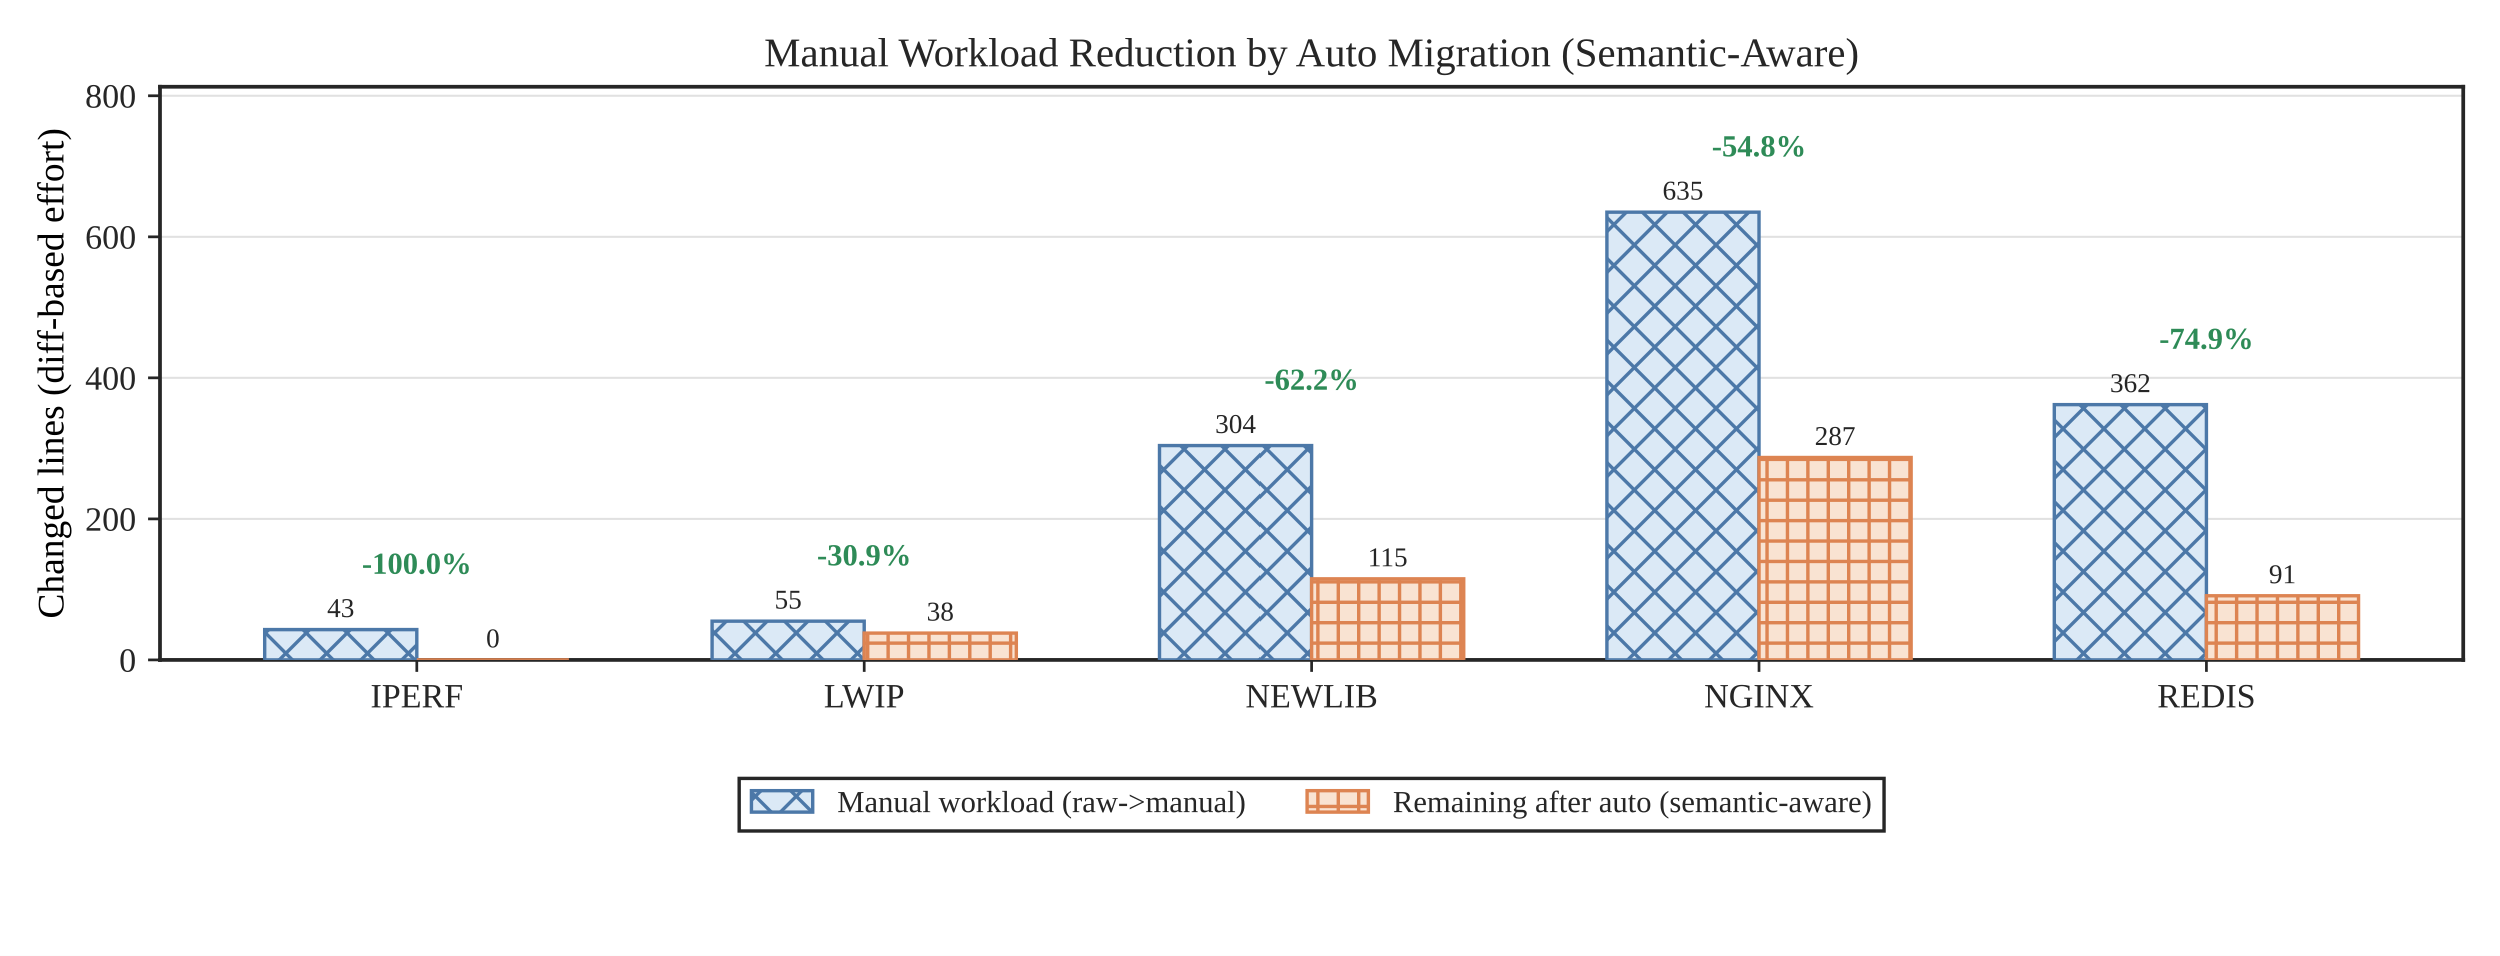
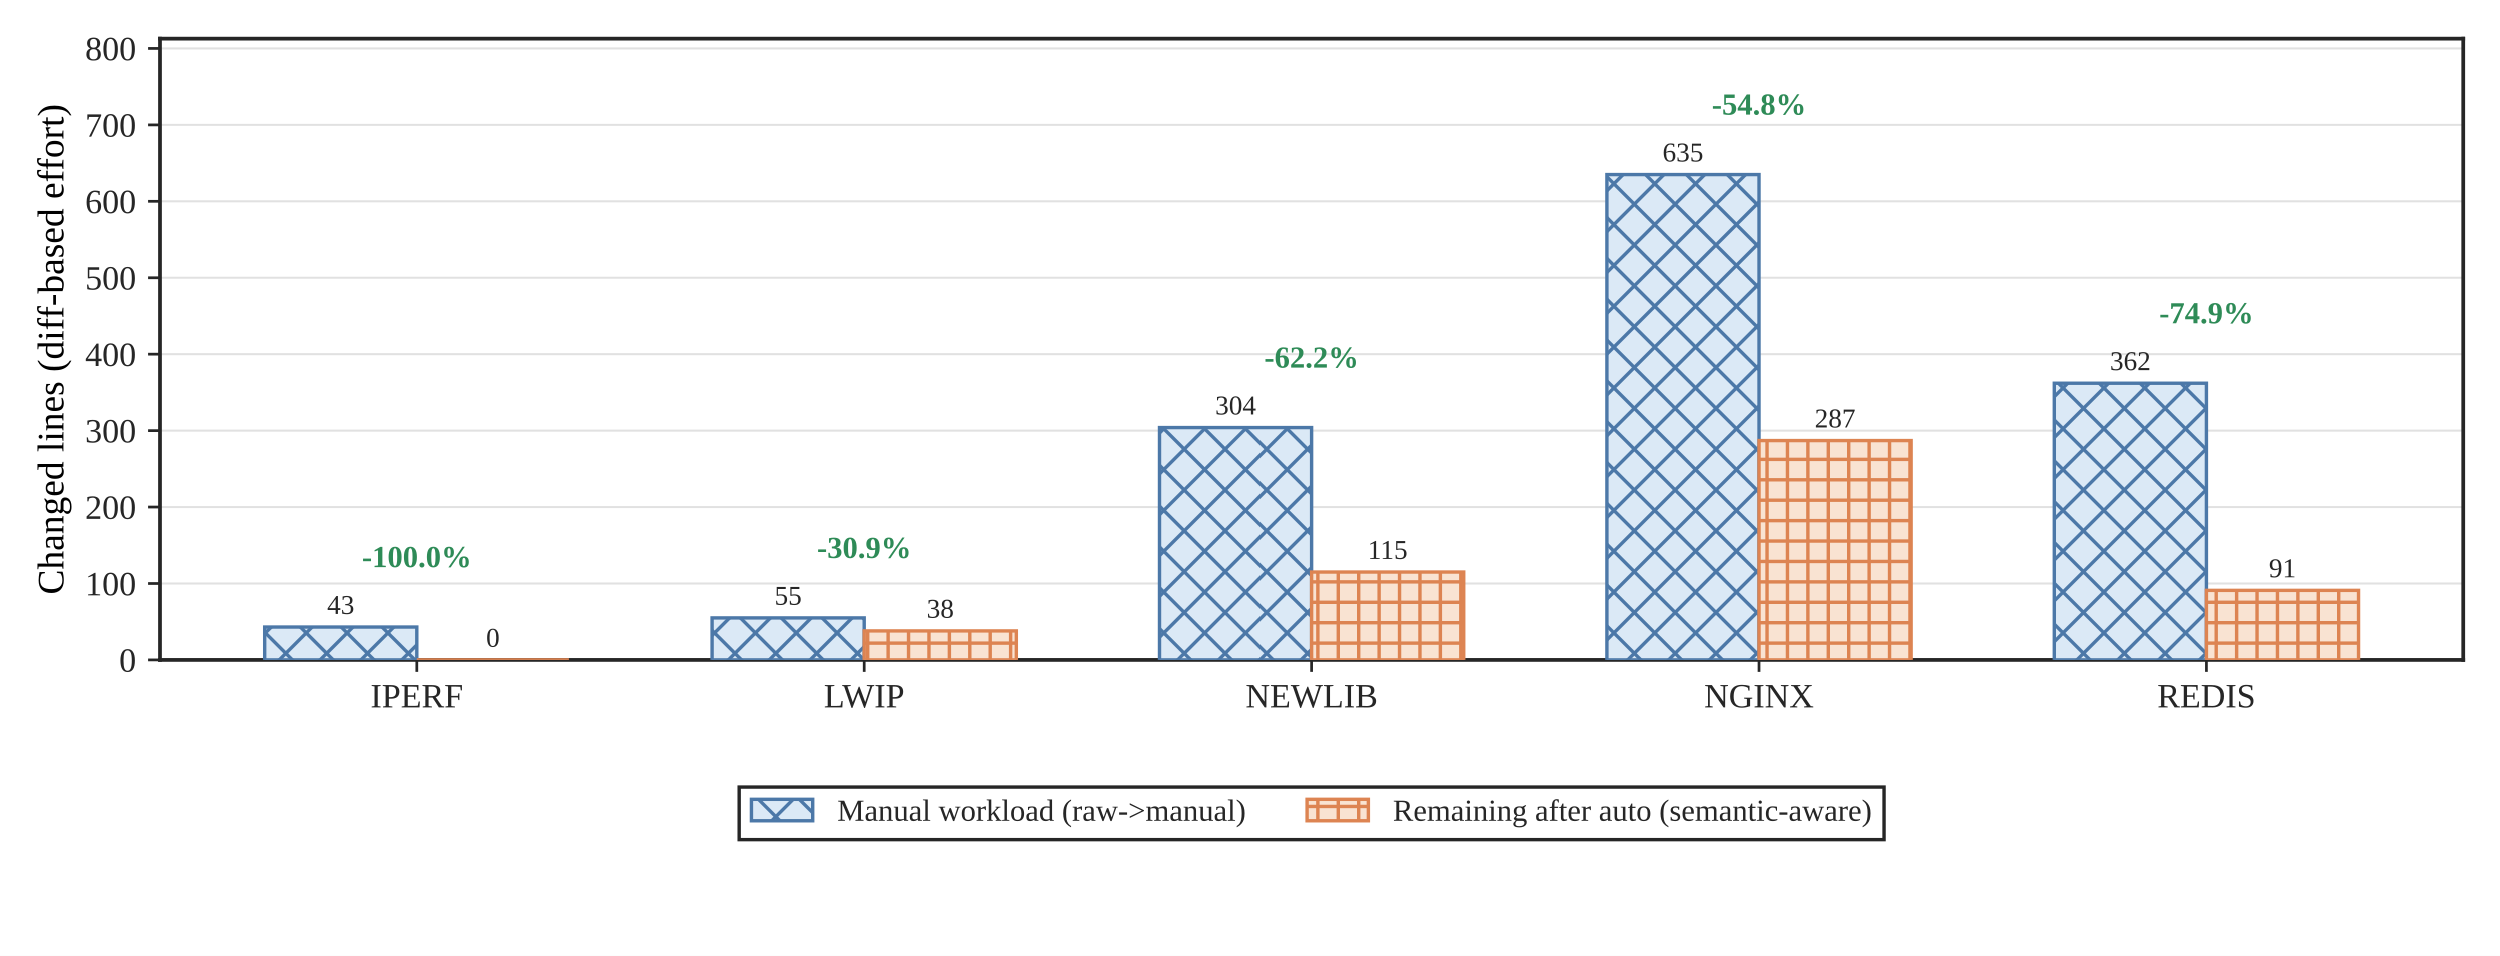
<svg xmlns="http://www.w3.org/2000/svg" xmlns:xlink="http://www.w3.org/1999/xlink" width="734.4pt" height="280.8pt" viewBox="0 0 734.4 280.8" version="1.1">
  <defs>
    <style type="text/css">*{stroke-linejoin: round; stroke-linecap: butt}</style>
  </defs>
  <g id="figure_1">
    <g id="patch_1">
      <path d="M 0 280.8  L 734.4 280.8  L 734.4 0  L 0 0  z " style="fill: #ffffff" />
    </g>
    <g id="axes_1">
      <g id="patch_2">
-         <path d="M 47 193.859  L 723.6 193.859  L 723.6 25.485  L 47 25.485  z " style="fill: #ffffff" />
+         <path d="M 47 193.859  L 723.6 193.859  L 723.6 11.355  L 47 11.355  z " style="fill: #ffffff" />
      </g>
      <g id="matplotlib.axis_1">
        <g id="xtick_1">
          <g id="line2d_1">
            <defs>
-               <path id="m99cdabc87c" d="M 0 0  L 0 3.5  " style="stroke: #262626; stroke-width: 0.8" />
+               <path id="mfc7e3feb77" d="M 0 0  L 0 3.5  " style="stroke: #262626; stroke-width: 0.8" />
            </defs>
            <g>
-               <use xlink:href="#m99cdabc87c" x="122.441" y="193.859" style="fill: #262626; stroke: #262626; stroke-width: 0.8" />
+               <use xlink:href="#mfc7e3feb77" x="122.441" y="193.859" style="fill: #262626; stroke: #262626; stroke-width: 0.8" />
            </g>
          </g>
          <g id="text_1">
            <text style="font-size: 10px; font-family: 'Times New Roman'; text-anchor: middle; fill: #262626" x="122.441" y="207.803" transform="rotate(-0 122.4406 207.8031)">IPERF</text>
          </g>
        </g>
        <g id="xtick_2">
          <g id="line2d_2">
            <g>
-               <use xlink:href="#m99cdabc87c" x="253.87" y="193.859" style="fill: #262626; stroke: #262626; stroke-width: 0.8" />
+               <use xlink:href="#mfc7e3feb77" x="253.87" y="193.859" style="fill: #262626; stroke: #262626; stroke-width: 0.8" />
            </g>
          </g>
          <g id="text_2">
            <text style="font-size: 10px; font-family: 'Times New Roman'; text-anchor: middle; fill: #262626" x="253.87" y="207.803" transform="rotate(-0 253.8703 207.8031)">LWIP</text>
          </g>
        </g>
        <g id="xtick_3">
          <g id="line2d_3">
            <g>
-               <use xlink:href="#m99cdabc87c" x="385.3" y="193.859" style="fill: #262626; stroke: #262626; stroke-width: 0.8" />
+               <use xlink:href="#mfc7e3feb77" x="385.3" y="193.859" style="fill: #262626; stroke: #262626; stroke-width: 0.8" />
            </g>
          </g>
          <g id="text_3">
            <text style="font-size: 10px; font-family: 'Times New Roman'; text-anchor: middle; fill: #262626" x="385.3" y="207.803" transform="rotate(-0 385.3 207.8031)">NEWLIB</text>
          </g>
        </g>
        <g id="xtick_4">
          <g id="line2d_4">
            <g>
-               <use xlink:href="#m99cdabc87c" x="516.73" y="193.859" style="fill: #262626; stroke: #262626; stroke-width: 0.8" />
+               <use xlink:href="#mfc7e3feb77" x="516.73" y="193.859" style="fill: #262626; stroke: #262626; stroke-width: 0.8" />
            </g>
          </g>
          <g id="text_4">
            <text style="font-size: 10px; font-family: 'Times New Roman'; text-anchor: middle; fill: #262626" x="516.73" y="207.803" transform="rotate(-0 516.7297 207.8031)">NGINX</text>
          </g>
        </g>
        <g id="xtick_5">
          <g id="line2d_5">
            <g>
-               <use xlink:href="#m99cdabc87c" x="648.159" y="193.859" style="fill: #262626; stroke: #262626; stroke-width: 0.8" />
+               <use xlink:href="#mfc7e3feb77" x="648.159" y="193.859" style="fill: #262626; stroke: #262626; stroke-width: 0.8" />
            </g>
          </g>
          <g id="text_5">
            <text style="font-size: 10px; font-family: 'Times New Roman'; text-anchor: middle; fill: #262626" x="648.159" y="207.803" transform="rotate(-0 648.1594 207.8031)">REDIS</text>
          </g>
        </g>
      </g>
      <g id="matplotlib.axis_2">
        <g id="ytick_1">
          <g id="line2d_6">
-             <path d="M 47 193.859  L 723.6 193.859  " clip-path="url(#p98d83aafa4)" style="fill: none; stroke: #d9d9d9; stroke-opacity: 0.8; stroke-width: 0.6; stroke-linecap: square" />
+             <path d="M 47 193.859  L 723.6 193.859  " clip-path="url(#pe25601531f)" style="fill: none; stroke: #d9d9d9; stroke-opacity: 0.8; stroke-width: 0.6; stroke-linecap: square" />
          </g>
          <g id="line2d_7">
            <defs>
-               <path id="m2b769eacbb" d="M 0 0  L -3.5 0  " style="stroke: #262626; stroke-width: 0.8" />
+               <path id="m39e18e48b9" d="M 0 0  L -3.5 0  " style="stroke: #262626; stroke-width: 0.8" />
            </defs>
            <g>
-               <use xlink:href="#m2b769eacbb" x="47" y="193.859" style="fill: #262626; stroke: #262626; stroke-width: 0.8" />
+               <use xlink:href="#m39e18e48b9" x="47" y="193.859" style="fill: #262626; stroke: #262626; stroke-width: 0.8" />
            </g>
          </g>
          <g id="text_6">
            <text style="font-size: 10px; font-family: 'Times New Roman'; text-anchor: end; fill: #262626" x="40" y="197.331" transform="rotate(-0 40 197.3312)">0</text>
          </g>
        </g>
        <g id="ytick_2">
          <g id="line2d_8">
-             <path d="M 47 152.429  L 723.6 152.429  " clip-path="url(#p98d83aafa4)" style="fill: none; stroke: #d9d9d9; stroke-opacity: 0.8; stroke-width: 0.6; stroke-linecap: square" />
+             <path d="M 47 171.406  L 723.6 171.406  " clip-path="url(#pe25601531f)" style="fill: none; stroke: #d9d9d9; stroke-opacity: 0.8; stroke-width: 0.6; stroke-linecap: square" />
          </g>
          <g id="line2d_9">
            <g>
-               <use xlink:href="#m2b769eacbb" x="47" y="152.429" style="fill: #262626; stroke: #262626; stroke-width: 0.8" />
+               <use xlink:href="#m39e18e48b9" x="47" y="171.406" style="fill: #262626; stroke: #262626; stroke-width: 0.8" />
            </g>
          </g>
          <g id="text_7">
-             <text style="font-size: 10px; font-family: 'Times New Roman'; text-anchor: end; fill: #262626" x="40" y="155.901" transform="rotate(-0 40 155.9005)">200</text>
+             <text style="font-size: 10px; font-family: 'Times New Roman'; text-anchor: end; fill: #262626" x="40" y="174.877" transform="rotate(-0 40 174.8775)">100</text>
          </g>
        </g>
        <g id="ytick_3">
          <g id="line2d_10">
-             <path d="M 47 110.998  L 723.6 110.998  " clip-path="url(#p98d83aafa4)" style="fill: none; stroke: #d9d9d9; stroke-opacity: 0.8; stroke-width: 0.6; stroke-linecap: square" />
+             <path d="M 47 148.952  L 723.6 148.952  " clip-path="url(#pe25601531f)" style="fill: none; stroke: #d9d9d9; stroke-opacity: 0.8; stroke-width: 0.6; stroke-linecap: square" />
          </g>
          <g id="line2d_11">
            <g>
-               <use xlink:href="#m2b769eacbb" x="47" y="110.998" style="fill: #262626; stroke: #262626; stroke-width: 0.8" />
+               <use xlink:href="#m39e18e48b9" x="47" y="148.952" style="fill: #262626; stroke: #262626; stroke-width: 0.8" />
            </g>
          </g>
          <g id="text_8">
-             <text style="font-size: 10px; font-family: 'Times New Roman'; text-anchor: end; fill: #262626" x="40" y="114.47" transform="rotate(-0 40 114.4698)">400</text>
+             <text style="font-size: 10px; font-family: 'Times New Roman'; text-anchor: end; fill: #262626" x="40" y="152.424" transform="rotate(-0 40 152.4237)">200</text>
          </g>
        </g>
        <g id="ytick_4">
          <g id="line2d_12">
-             <path d="M 47 69.567  L 723.6 69.567  " clip-path="url(#p98d83aafa4)" style="fill: none; stroke: #d9d9d9; stroke-opacity: 0.8; stroke-width: 0.6; stroke-linecap: square" />
+             <path d="M 47 126.498  L 723.6 126.498  " clip-path="url(#pe25601531f)" style="fill: none; stroke: #d9d9d9; stroke-opacity: 0.8; stroke-width: 0.6; stroke-linecap: square" />
          </g>
          <g id="line2d_13">
            <g>
-               <use xlink:href="#m2b769eacbb" x="47" y="69.567" style="fill: #262626; stroke: #262626; stroke-width: 0.8" />
+               <use xlink:href="#m39e18e48b9" x="47" y="126.498" style="fill: #262626; stroke: #262626; stroke-width: 0.8" />
            </g>
          </g>
          <g id="text_9">
-             <text style="font-size: 10px; font-family: 'Times New Roman'; text-anchor: end; fill: #262626" x="40" y="73.039" transform="rotate(-0 40 73.03914)">600</text>
+             <text style="font-size: 10px; font-family: 'Times New Roman'; text-anchor: end; fill: #262626" x="40" y="129.97" transform="rotate(-0 40 129.9699)">300</text>
          </g>
        </g>
        <g id="ytick_5">
          <g id="line2d_14">
-             <path d="M 47 28.137  L 723.6 28.137  " clip-path="url(#p98d83aafa4)" style="fill: none; stroke: #d9d9d9; stroke-opacity: 0.8; stroke-width: 0.6; stroke-linecap: square" />
+             <path d="M 47 104.044  L 723.6 104.044  " clip-path="url(#pe25601531f)" style="fill: none; stroke: #d9d9d9; stroke-opacity: 0.8; stroke-width: 0.6; stroke-linecap: square" />
          </g>
          <g id="line2d_15">
            <g>
-               <use xlink:href="#m2b769eacbb" x="47" y="28.137" style="fill: #262626; stroke: #262626; stroke-width: 0.8" />
+               <use xlink:href="#m39e18e48b9" x="47" y="104.044" style="fill: #262626; stroke: #262626; stroke-width: 0.8" />
            </g>
          </g>
          <g id="text_10">
-             <text style="font-size: 10px; font-family: 'Times New Roman'; text-anchor: end; fill: #262626" x="40" y="31.608" transform="rotate(-0 40 31.60844)">800</text>
-           </g>
-         </g>
-         <g id="text_11">
-           <text style="font-size: 11px; font-family: 'Times New Roman'; text-anchor: middle" x="18.626" y="109.672" transform="rotate(-90 18.62641 109.6722)">Changed lines (diff-based effort)</text>
+             <text style="font-size: 10px; font-family: 'Times New Roman'; text-anchor: end; fill: #262626" x="40" y="107.516" transform="rotate(-0 40 107.5161)">400</text>
+           </g>
+         </g>
+         <g id="ytick_6">
+           <g id="line2d_16">
+             <path d="M 47 81.59  L 723.6 81.59  " clip-path="url(#pe25601531f)" style="fill: none; stroke: #d9d9d9; stroke-opacity: 0.8; stroke-width: 0.6; stroke-linecap: square" />
+           </g>
+           <g id="line2d_17">
+             <g>
+               <use xlink:href="#m39e18e48b9" x="47" y="81.59" style="fill: #262626; stroke: #262626; stroke-width: 0.8" />
+             </g>
+           </g>
+           <g id="text_11">
+             <text style="font-size: 10px; font-family: 'Times New Roman'; text-anchor: end; fill: #262626" x="40" y="85.062" transform="rotate(-0 40 85.06233)">500</text>
+           </g>
+         </g>
+         <g id="ytick_7">
+           <g id="line2d_18">
+             <path d="M 47 59.137  L 723.6 59.137  " clip-path="url(#pe25601531f)" style="fill: none; stroke: #d9d9d9; stroke-opacity: 0.8; stroke-width: 0.6; stroke-linecap: square" />
+           </g>
+           <g id="line2d_19">
+             <g>
+               <use xlink:href="#m39e18e48b9" x="47" y="59.137" style="fill: #262626; stroke: #262626; stroke-width: 0.8" />
+             </g>
+           </g>
+           <g id="text_12">
+             <text style="font-size: 10px; font-family: 'Times New Roman'; text-anchor: end; fill: #262626" x="40" y="62.609" transform="rotate(-0 40 62.60855)">600</text>
+           </g>
+         </g>
+         <g id="ytick_8">
+           <g id="line2d_20">
+             <path d="M 47 36.683  L 723.6 36.683  " clip-path="url(#pe25601531f)" style="fill: none; stroke: #d9d9d9; stroke-opacity: 0.8; stroke-width: 0.6; stroke-linecap: square" />
+           </g>
+           <g id="line2d_21">
+             <g>
+               <use xlink:href="#m39e18e48b9" x="47" y="36.683" style="fill: #262626; stroke: #262626; stroke-width: 0.8" />
+             </g>
+           </g>
+           <g id="text_13">
+             <text style="font-size: 10px; font-family: 'Times New Roman'; text-anchor: end; fill: #262626" x="40" y="40.155" transform="rotate(-0 40 40.15477)">700</text>
+           </g>
+         </g>
+         <g id="ytick_9">
+           <g id="line2d_22">
+             <path d="M 47 14.229  L 723.6 14.229  " clip-path="url(#pe25601531f)" style="fill: none; stroke: #d9d9d9; stroke-opacity: 0.8; stroke-width: 0.6; stroke-linecap: square" />
+           </g>
+           <g id="line2d_23">
+             <g>
+               <use xlink:href="#m39e18e48b9" x="47" y="14.229" style="fill: #262626; stroke: #262626; stroke-width: 0.8" />
+             </g>
+           </g>
+           <g id="text_14">
+             <text style="font-size: 10px; font-family: 'Times New Roman'; text-anchor: end; fill: #262626" x="40" y="17.701" transform="rotate(-0 40 17.70098)">800</text>
+           </g>
+         </g>
+         <g id="text_15">
+           <text style="font-size: 11px; font-family: 'Times New Roman'; text-anchor: middle" x="18.626" y="102.607" transform="rotate(-90 18.62641 102.6072)">Changed lines (diff-based effort)</text>
        </g>
      </g>
      <g id="patch_3">
-         <path d="M 47 193.859  L 47 25.485  " style="fill: none; stroke: #262626; stroke-width: 1.1; stroke-linejoin: miter; stroke-linecap: square" />
+         <path d="M 47 193.859  L 47 11.355  " style="fill: none; stroke: #262626; stroke-width: 1.1; stroke-linejoin: miter; stroke-linecap: square" />
      </g>
      <g id="patch_4">
-         <path d="M 723.6 193.859  L 723.6 25.485  " style="fill: none; stroke: #262626; stroke-width: 1.1; stroke-linejoin: miter; stroke-linecap: square" />
+         <path d="M 723.6 193.859  L 723.6 11.355  " style="fill: none; stroke: #262626; stroke-width: 1.1; stroke-linejoin: miter; stroke-linecap: square" />
      </g>
      <g id="patch_5">
        <path d="M 47 193.859  L 723.6 193.859  " style="fill: none; stroke: #262626; stroke-width: 1.1; stroke-linejoin: miter; stroke-linecap: square" />
      </g>
      <g id="patch_6">
-         <path d="M 47 25.485  L 723.6 25.485  " style="fill: none; stroke: #262626; stroke-width: 1.1; stroke-linejoin: miter; stroke-linecap: square" />
+         <path d="M 47 11.355  L 723.6 11.355  " style="fill: none; stroke: #262626; stroke-width: 1.1; stroke-linejoin: miter; stroke-linecap: square" />
      </g>
      <g id="patch_7">
-         <path d="M 77.755 193.859  L 122.441 193.859  L 122.441 184.952  L 77.755 184.952  z " clip-path="url(#p98d83aafa4)" style="fill: url(#hda3786aab7); stroke: #4c78a8; stroke-linejoin: miter" />
+         <path d="M 77.755 193.859  L 122.441 193.859  L 122.441 184.204  L 77.755 184.204  z " clip-path="url(#pe25601531f)" style="fill: url(#h8cec2fd247); stroke: #4c78a8; stroke-linejoin: miter" />
      </g>
      <g id="patch_8">
-         <path d="M 209.184 193.859  L 253.87 193.859  L 253.87 182.466  L 209.184 182.466  z " clip-path="url(#p98d83aafa4)" style="fill: url(#hda3786aab7); stroke: #4c78a8; stroke-linejoin: miter" />
+         <path d="M 209.184 193.859  L 253.87 193.859  L 253.87 181.51  L 209.184 181.51  z " clip-path="url(#pe25601531f)" style="fill: url(#h8cec2fd247); stroke: #4c78a8; stroke-linejoin: miter" />
      </g>
      <g id="patch_9">
-         <path d="M 340.614 193.859  L 385.3 193.859  L 385.3 130.885  L 340.614 130.885  z " clip-path="url(#p98d83aafa4)" style="fill: url(#hda3786aab7); stroke: #4c78a8; stroke-linejoin: miter" />
+         <path d="M 340.614 193.859  L 385.3 193.859  L 385.3 125.6  L 340.614 125.6  z " clip-path="url(#pe25601531f)" style="fill: url(#h8cec2fd247); stroke: #4c78a8; stroke-linejoin: miter" />
      </g>
      <g id="patch_10">
-         <path d="M 472.044 193.859  L 516.73 193.859  L 516.73 62.317  L 472.044 62.317  z " clip-path="url(#p98d83aafa4)" style="fill: url(#hda3786aab7); stroke: #4c78a8; stroke-linejoin: miter" />
+         <path d="M 472.044 193.859  L 516.73 193.859  L 516.73 51.278  L 472.044 51.278  z " clip-path="url(#pe25601531f)" style="fill: url(#h8cec2fd247); stroke: #4c78a8; stroke-linejoin: miter" />
      </g>
      <g id="patch_11">
-         <path d="M 603.473 193.859  L 648.159 193.859  L 648.159 118.87  L 603.473 118.87  z " clip-path="url(#p98d83aafa4)" style="fill: url(#hda3786aab7); stroke: #4c78a8; stroke-linejoin: miter" />
+         <path d="M 603.473 193.859  L 648.159 193.859  L 648.159 112.577  L 603.473 112.577  z " clip-path="url(#pe25601531f)" style="fill: url(#h8cec2fd247); stroke: #4c78a8; stroke-linejoin: miter" />
      </g>
      <g id="patch_12">
-         <path d="M 122.441 193.859  L 167.127 193.859  L 167.127 193.859  L 122.441 193.859  z " clip-path="url(#p98d83aafa4)" style="fill: url(#h2a491c0c15); stroke: #dd8452; stroke-linejoin: miter" />
+         <path d="M 122.441 193.859  L 167.127 193.859  L 167.127 193.859  L 122.441 193.859  z " clip-path="url(#pe25601531f)" style="fill: url(#h16c27e1a42); stroke: #dd8452; stroke-linejoin: miter" />
      </g>
      <g id="patch_13">
-         <path d="M 253.87 193.859  L 298.556 193.859  L 298.556 185.988  L 253.87 185.988  z " clip-path="url(#p98d83aafa4)" style="fill: url(#h2a491c0c15); stroke: #dd8452; stroke-linejoin: miter" />
+         <path d="M 253.87 193.859  L 298.556 193.859  L 298.556 185.327  L 253.87 185.327  z " clip-path="url(#pe25601531f)" style="fill: url(#h16c27e1a42); stroke: #dd8452; stroke-linejoin: miter" />
      </g>
      <g id="patch_14">
-         <path d="M 385.3 193.859  L 429.986 193.859  L 429.986 170.037  L 385.3 170.037  z " clip-path="url(#p98d83aafa4)" style="fill: url(#h2a491c0c15); stroke: #dd8452; stroke-linejoin: miter" />
+         <path d="M 385.3 193.859  L 429.986 193.859  L 429.986 168.038  L 385.3 168.038  z " clip-path="url(#pe25601531f)" style="fill: url(#h16c27e1a42); stroke: #dd8452; stroke-linejoin: miter" />
      </g>
      <g id="patch_15">
-         <path d="M 516.73 193.859  L 561.416 193.859  L 561.416 134.406  L 516.73 134.406  z " clip-path="url(#p98d83aafa4)" style="fill: url(#h2a491c0c15); stroke: #dd8452; stroke-linejoin: miter" />
+         <path d="M 516.73 193.859  L 561.416 193.859  L 561.416 129.417  L 516.73 129.417  z " clip-path="url(#pe25601531f)" style="fill: url(#h16c27e1a42); stroke: #dd8452; stroke-linejoin: miter" />
      </g>
      <g id="patch_16">
-         <path d="M 648.159 193.859  L 692.845 193.859  L 692.845 175.008  L 648.159 175.008  z " clip-path="url(#p98d83aafa4)" style="fill: url(#h2a491c0c15); stroke: #dd8452; stroke-linejoin: miter" />
-       </g>
-       <g id="text_12">
-         <text style="font-size: 8px; font-family: 'Times New Roman'; text-anchor: middle; fill: #262626" x="100.098" y="181.267" transform="rotate(-0 100.0976 181.2674)">43</text>
-       </g>
-       <g id="text_13">
-         <text style="font-size: 8px; font-family: 'Times New Roman'; text-anchor: middle; fill: #262626" x="231.527" y="178.782" transform="rotate(-0 231.5273 178.7815)">55</text>
-       </g>
-       <g id="text_14">
-         <text style="font-size: 8px; font-family: 'Times New Roman'; text-anchor: middle; fill: #262626" x="362.957" y="127.2" transform="rotate(-0 362.957 127.2003)">304</text>
-       </g>
-       <g id="text_15">
-         <text style="font-size: 8px; font-family: 'Times New Roman'; text-anchor: middle; fill: #262626" x="494.387" y="58.633" transform="rotate(-0 494.3866 58.63251)">635</text>
+         <path d="M 648.159 193.859  L 692.845 193.859  L 692.845 173.426  L 648.159 173.426  z " clip-path="url(#pe25601531f)" style="fill: url(#h16c27e1a42); stroke: #dd8452; stroke-linejoin: miter" />
      </g>
      <g id="text_16">
-         <text style="font-size: 8px; font-family: 'Times New Roman'; text-anchor: middle; fill: #262626" x="625.816" y="115.185" transform="rotate(-0 625.8163 115.1854)">362</text>
+         <text style="font-size: 8px; font-family: 'Times New Roman'; text-anchor: middle; fill: #262626" x="100.098" y="180.354" transform="rotate(-0 100.0976 180.3543)">43</text>
      </g>
      <g id="text_17">
-         <text style="font-size: 8px; font-family: 'Times New Roman'; text-anchor: middle; fill: #262626" x="144.784" y="190.175" transform="rotate(-0 144.7837 190.175)">0</text>
+         <text style="font-size: 8px; font-family: 'Times New Roman'; text-anchor: middle; fill: #262626" x="231.527" y="177.66" transform="rotate(-0 231.5273 177.6598)">55</text>
      </g>
      <g id="text_18">
-         <text style="font-size: 8px; font-family: 'Times New Roman'; text-anchor: middle; fill: #262626" x="276.213" y="182.303" transform="rotate(-0 276.2134 182.3031)">38</text>
+         <text style="font-size: 8px; font-family: 'Times New Roman'; text-anchor: middle; fill: #262626" x="362.957" y="121.75" transform="rotate(-0 362.957 121.7499)">304</text>
      </g>
      <g id="text_19">
-         <text style="font-size: 8px; font-family: 'Times New Roman'; text-anchor: middle; fill: #262626" x="407.643" y="166.352" transform="rotate(-0 407.643 166.3523)">115</text>
+         <text style="font-size: 8px; font-family: 'Times New Roman'; text-anchor: middle; fill: #262626" x="494.387" y="47.428" transform="rotate(-0 494.3866 47.42788)">635</text>
      </g>
      <g id="text_20">
-         <text style="font-size: 8px; font-family: 'Times New Roman'; text-anchor: middle; fill: #262626" x="539.073" y="130.722" transform="rotate(-0 539.0727 130.7219)">287</text>
+         <text style="font-size: 8px; font-family: 'Times New Roman'; text-anchor: middle; fill: #262626" x="625.816" y="108.727" transform="rotate(-0 625.8163 108.7267)">362</text>
      </g>
      <g id="text_21">
-         <text style="font-size: 8px; font-family: 'Times New Roman'; text-anchor: middle; fill: #262626" x="670.502" y="171.324" transform="rotate(-0 670.5024 171.324)">91</text>
+         <text style="font-size: 8px; font-family: 'Times New Roman'; text-anchor: middle; fill: #262626" x="144.784" y="190.009" transform="rotate(-0 144.7837 190.0094)">0</text>
      </g>
      <g id="text_22">
-         <text style="font-weight: 600; font-size: 9px; font-family: 'Times New Roman'; text-anchor: middle; fill: #2e8b57" x="122.441" y="168.557" transform="rotate(-0 122.4406 168.5569)">-100.0%</text>
+         <text style="font-size: 8px; font-family: 'Times New Roman'; text-anchor: middle; fill: #262626" x="276.213" y="181.477" transform="rotate(-0 276.2134 181.477)">38</text>
      </g>
      <g id="text_23">
-         <text style="font-weight: 600; font-size: 9px; font-family: 'Times New Roman'; text-anchor: middle; fill: #2e8b57" x="253.87" y="166.071" transform="rotate(-0 253.8703 166.0711)">-30.9%</text>
+         <text style="font-size: 8px; font-family: 'Times New Roman'; text-anchor: middle; fill: #262626" x="407.643" y="164.188" transform="rotate(-0 407.643 164.1875)">115</text>
      </g>
      <g id="text_24">
-         <text style="font-weight: 600; font-size: 9px; font-family: 'Times New Roman'; text-anchor: middle; fill: #2e8b57" x="385.3" y="114.49" transform="rotate(-0 385.3 114.4899)">-62.2%</text>
+         <text style="font-size: 8px; font-family: 'Times New Roman'; text-anchor: middle; fill: #262626" x="539.073" y="125.567" transform="rotate(-0 539.0727 125.567)">287</text>
      </g>
      <g id="text_25">
-         <text style="font-weight: 600; font-size: 9px; font-family: 'Times New Roman'; text-anchor: middle; fill: #2e8b57" x="516.73" y="45.922" transform="rotate(-0 516.7297 45.92207)">-54.8%</text>
+         <text style="font-size: 8px; font-family: 'Times New Roman'; text-anchor: middle; fill: #262626" x="670.502" y="169.576" transform="rotate(-0 670.5024 169.5765)">91</text>
      </g>
      <g id="text_26">
-         <text style="font-weight: 600; font-size: 9px; font-family: 'Times New Roman'; text-anchor: middle; fill: #2e8b57" x="648.159" y="102.475" transform="rotate(-0 648.1594 102.475)">-74.9%</text>
+         <text style="font-weight: 600; font-size: 9px; font-family: 'Times New Roman'; text-anchor: middle; fill: #2e8b57" x="122.441" y="166.595" transform="rotate(-0 122.4406 166.5951)">-100.0%</text>
      </g>
      <g id="text_27">
-         <text style="font-size: 12px; font-family: 'Times New Roman'; text-anchor: middle; fill: #262626" x="385.3" y="19.485" transform="rotate(-0 385.3 19.485)">Manual Workload Reduction by Auto Migration (Semantic-Aware)</text>
+         <text style="font-weight: 600; font-size: 9px; font-family: 'Times New Roman'; text-anchor: middle; fill: #2e8b57" x="253.87" y="163.901" transform="rotate(-0 253.8703 163.9007)">-30.9%</text>
+       </g>
+       <g id="text_28">
+         <text style="font-weight: 600; font-size: 9px; font-family: 'Times New Roman'; text-anchor: middle; fill: #2e8b57" x="385.3" y="107.991" transform="rotate(-0 385.3 107.9907)">-62.2%</text>
+       </g>
+       <g id="text_29">
+         <text style="font-weight: 600; font-size: 9px; font-family: 'Times New Roman'; text-anchor: middle; fill: #2e8b57" x="516.73" y="33.669" transform="rotate(-0 516.7297 33.66873)">-54.8%</text>
+       </g>
+       <g id="text_30">
+         <text style="font-weight: 600; font-size: 9px; font-family: 'Times New Roman'; text-anchor: middle; fill: #2e8b57" x="648.159" y="94.968" transform="rotate(-0 648.1594 94.96755)">-74.9%</text>
      </g>
      <g id="legend_1">
        <g id="patch_17">
-           <path d="M 217.141 244.109  L 553.459 244.109  L 553.459 228.667  L 217.141 228.667  z " style="fill: #ffffff; stroke: #262626; stroke-linejoin: miter" />
+           <path d="M 217.141 246.652  L 553.459 246.652  L 553.459 231.21  L 217.141 231.21  z " style="fill: #ffffff; stroke: #262626; stroke-linejoin: miter" />
        </g>
        <g id="patch_18">
-           <path d="M 220.741 238.567  L 238.741 238.567  L 238.741 232.267  L 220.741 232.267  z " style="fill: url(#hda3786aab7); stroke: #4c78a8; stroke-linejoin: miter" />
-         </g>
-         <g id="text_28">
-           <text style="font-size: 9px; font-family: 'Times New Roman'; text-anchor: start; fill: #262626" x="245.941" y="238.567" transform="rotate(-0 245.9406 238.5668)">Manual workload (raw-&gt;manual)</text>
+           <path d="M 220.741 241.11  L 238.741 241.11  L 238.741 234.81  L 220.741 234.81  z " style="fill: url(#h8cec2fd247); stroke: #4c78a8; stroke-linejoin: miter" />
+         </g>
+         <g id="text_31">
+           <text style="font-size: 9px; font-family: 'Times New Roman'; text-anchor: start; fill: #262626" x="245.941" y="241.11" transform="rotate(-0 245.9406 241.1102)">Manual workload (raw-&gt;manual)</text>
        </g>
        <g id="patch_19">
-           <path d="M 383.974 238.567  L 401.974 238.567  L 401.974 232.267  L 383.974 232.267  z " style="fill: url(#h2a491c0c15); stroke: #dd8452; stroke-linejoin: miter" />
-         </g>
-         <g id="text_29">
-           <text style="font-size: 9px; font-family: 'Times New Roman'; text-anchor: start; fill: #262626" x="409.174" y="238.567" transform="rotate(-0 409.1739 238.5668)">Remaining after auto (semantic-aware)</text>
+           <path d="M 383.974 241.11  L 401.974 241.11  L 401.974 234.81  L 383.974 234.81  z " style="fill: url(#h16c27e1a42); stroke: #dd8452; stroke-linejoin: miter" />
+         </g>
+         <g id="text_32">
+           <text style="font-size: 9px; font-family: 'Times New Roman'; text-anchor: start; fill: #262626" x="409.174" y="241.11" transform="rotate(-0 409.1739 241.1102)">Remaining after auto (semantic-aware)</text>
        </g>
      </g>
    </g>
  </g>
  <defs>
-     <clipPath id="p98d83aafa4">
-       <rect x="47" y="25.485" width="676.6" height="168.374" />
+     <clipPath id="pe25601531f">
+       <rect x="47" y="11.355" width="676.6" height="182.504" />
    </clipPath>
  </defs>
  <defs>
-     <pattern id="hda3786aab7" patternUnits="userSpaceOnUse" x="0" y="0" width="72" height="72">
+     <pattern id="h8cec2fd247" patternUnits="userSpaceOnUse" x="0" y="0" width="72" height="72">
      <rect x="0" y="0" width="73" height="73" fill="#dbe9f6" />
      <path d="M -36 36  L 36 -36  M -30 42  L 42 -30  M -24 48  L 48 -24  M -18 54  L 54 -18  M -12 60  L 60 -12  M -6 66  L 66 -6  M 0 72  L 72 0  M 6 78  L 78 6  M 12 84  L 84 12  M 18 90  L 90 18  M 24 96  L 96 24  M 30 102  L 102 30  M 36 108  L 108 36  M -36 36  L 36 108  M -30 30  L 42 102  M -24 24  L 48 96  M -18 18  L 54 90  M -12 12  L 60 84  M -6 6  L 66 78  M 0 0  L 72 72  M 6 -6  L 78 66  M 12 -12  L 84 60  M 18 -18  L 90 54  M 24 -24  L 96 48  M 30 -30  L 102 42  M 36 -36  L 108 36  " style="fill: #4c78a8; stroke: #4c78a8; stroke-width: 1.0; stroke-linecap: butt; stroke-linejoin: miter" />
    </pattern>
-     <pattern id="h2a491c0c15" patternUnits="userSpaceOnUse" x="0" y="0" width="72" height="72">
+     <pattern id="h16c27e1a42" patternUnits="userSpaceOnUse" x="0" y="0" width="72" height="72">
      <rect x="0" y="0" width="73" height="73" fill="#f9e3d2" />
      <path d="M 0 69  L 72 69  M 0 63  L 72 63  M 0 57  L 72 57  M 0 51  L 72 51  M 0 45  L 72 45  M 0 39  L 72 39  M 0 33  L 72 33  M 0 27  L 72 27  M 0 21  L 72 21  M 0 15  L 72 15  M 0 9  L 72 9  M 0 3  L 72 3  M 3 72  L 3 0  M 9 72  L 9 0  M 15 72  L 15 0  M 21 72  L 21 0  M 27 72  L 27 0  M 33 72  L 33 0  M 39 72  L 39 0  M 45 72  L 45 0  M 51 72  L 51 0  M 57 72  L 57 0  M 63 72  L 63 0  M 69 72  L 69 0  " style="fill: #dd8452; stroke: #dd8452; stroke-width: 1.0; stroke-linecap: butt; stroke-linejoin: miter" />
    </pattern>
  </defs>
</svg>
